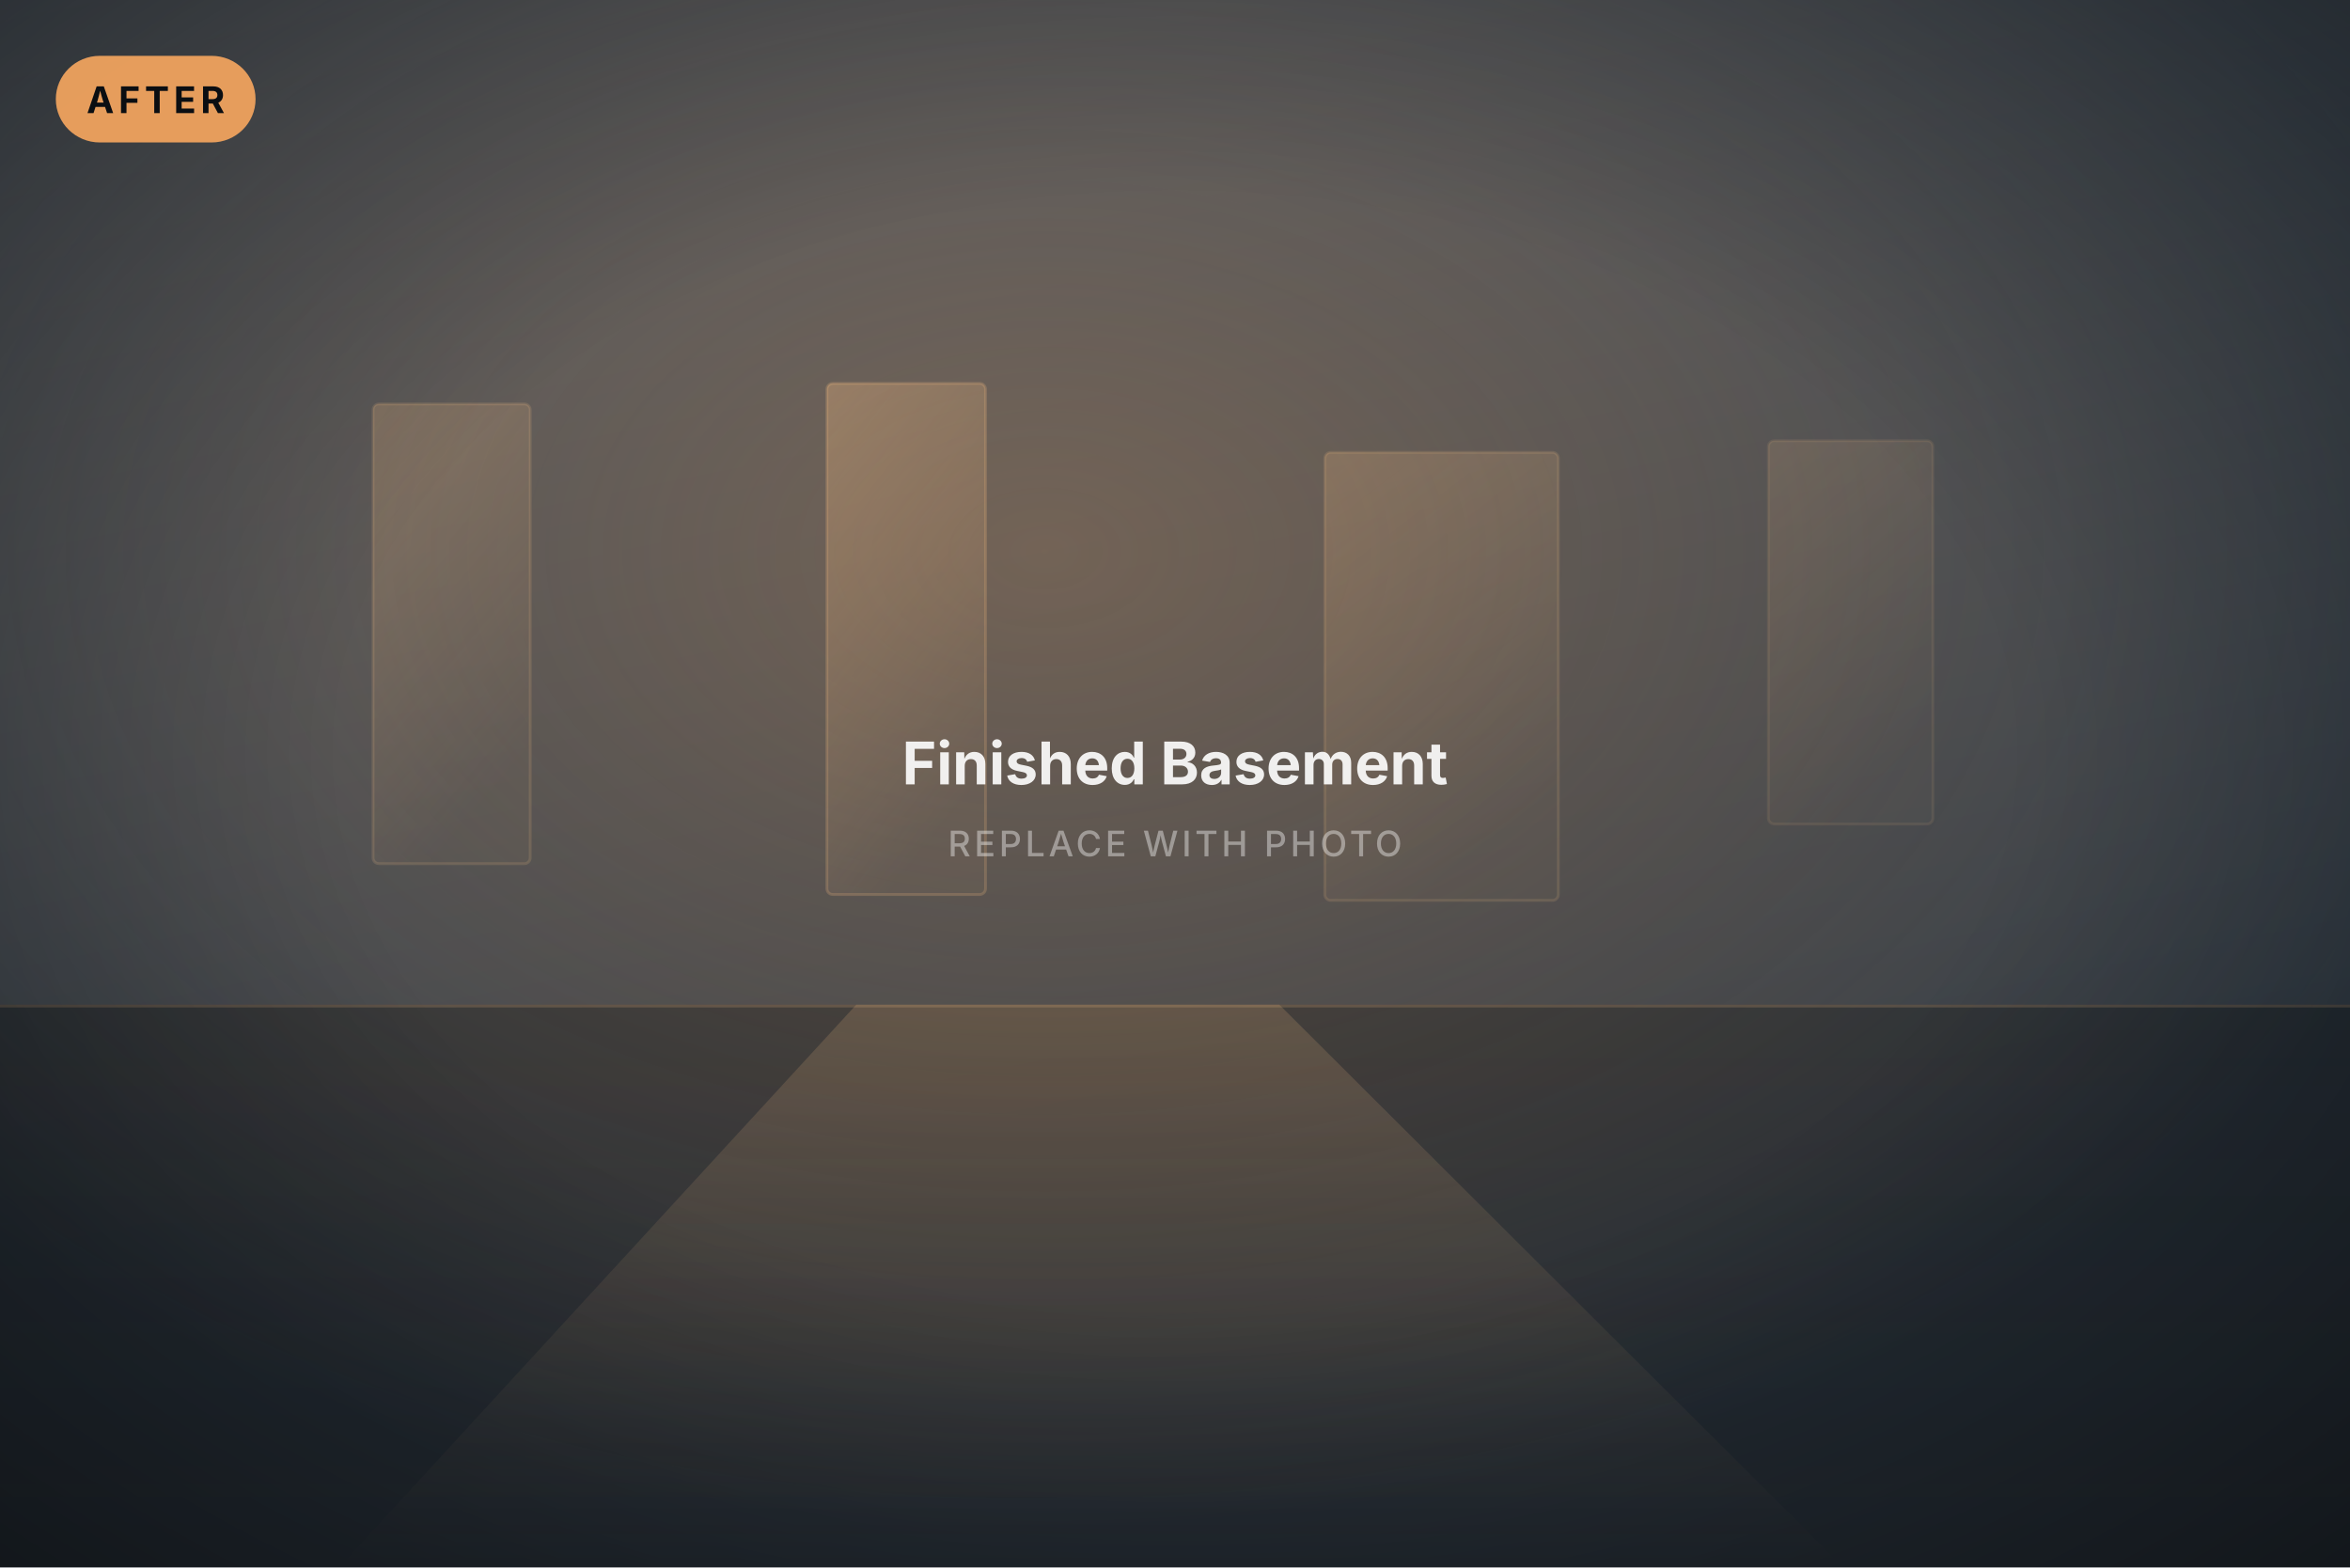
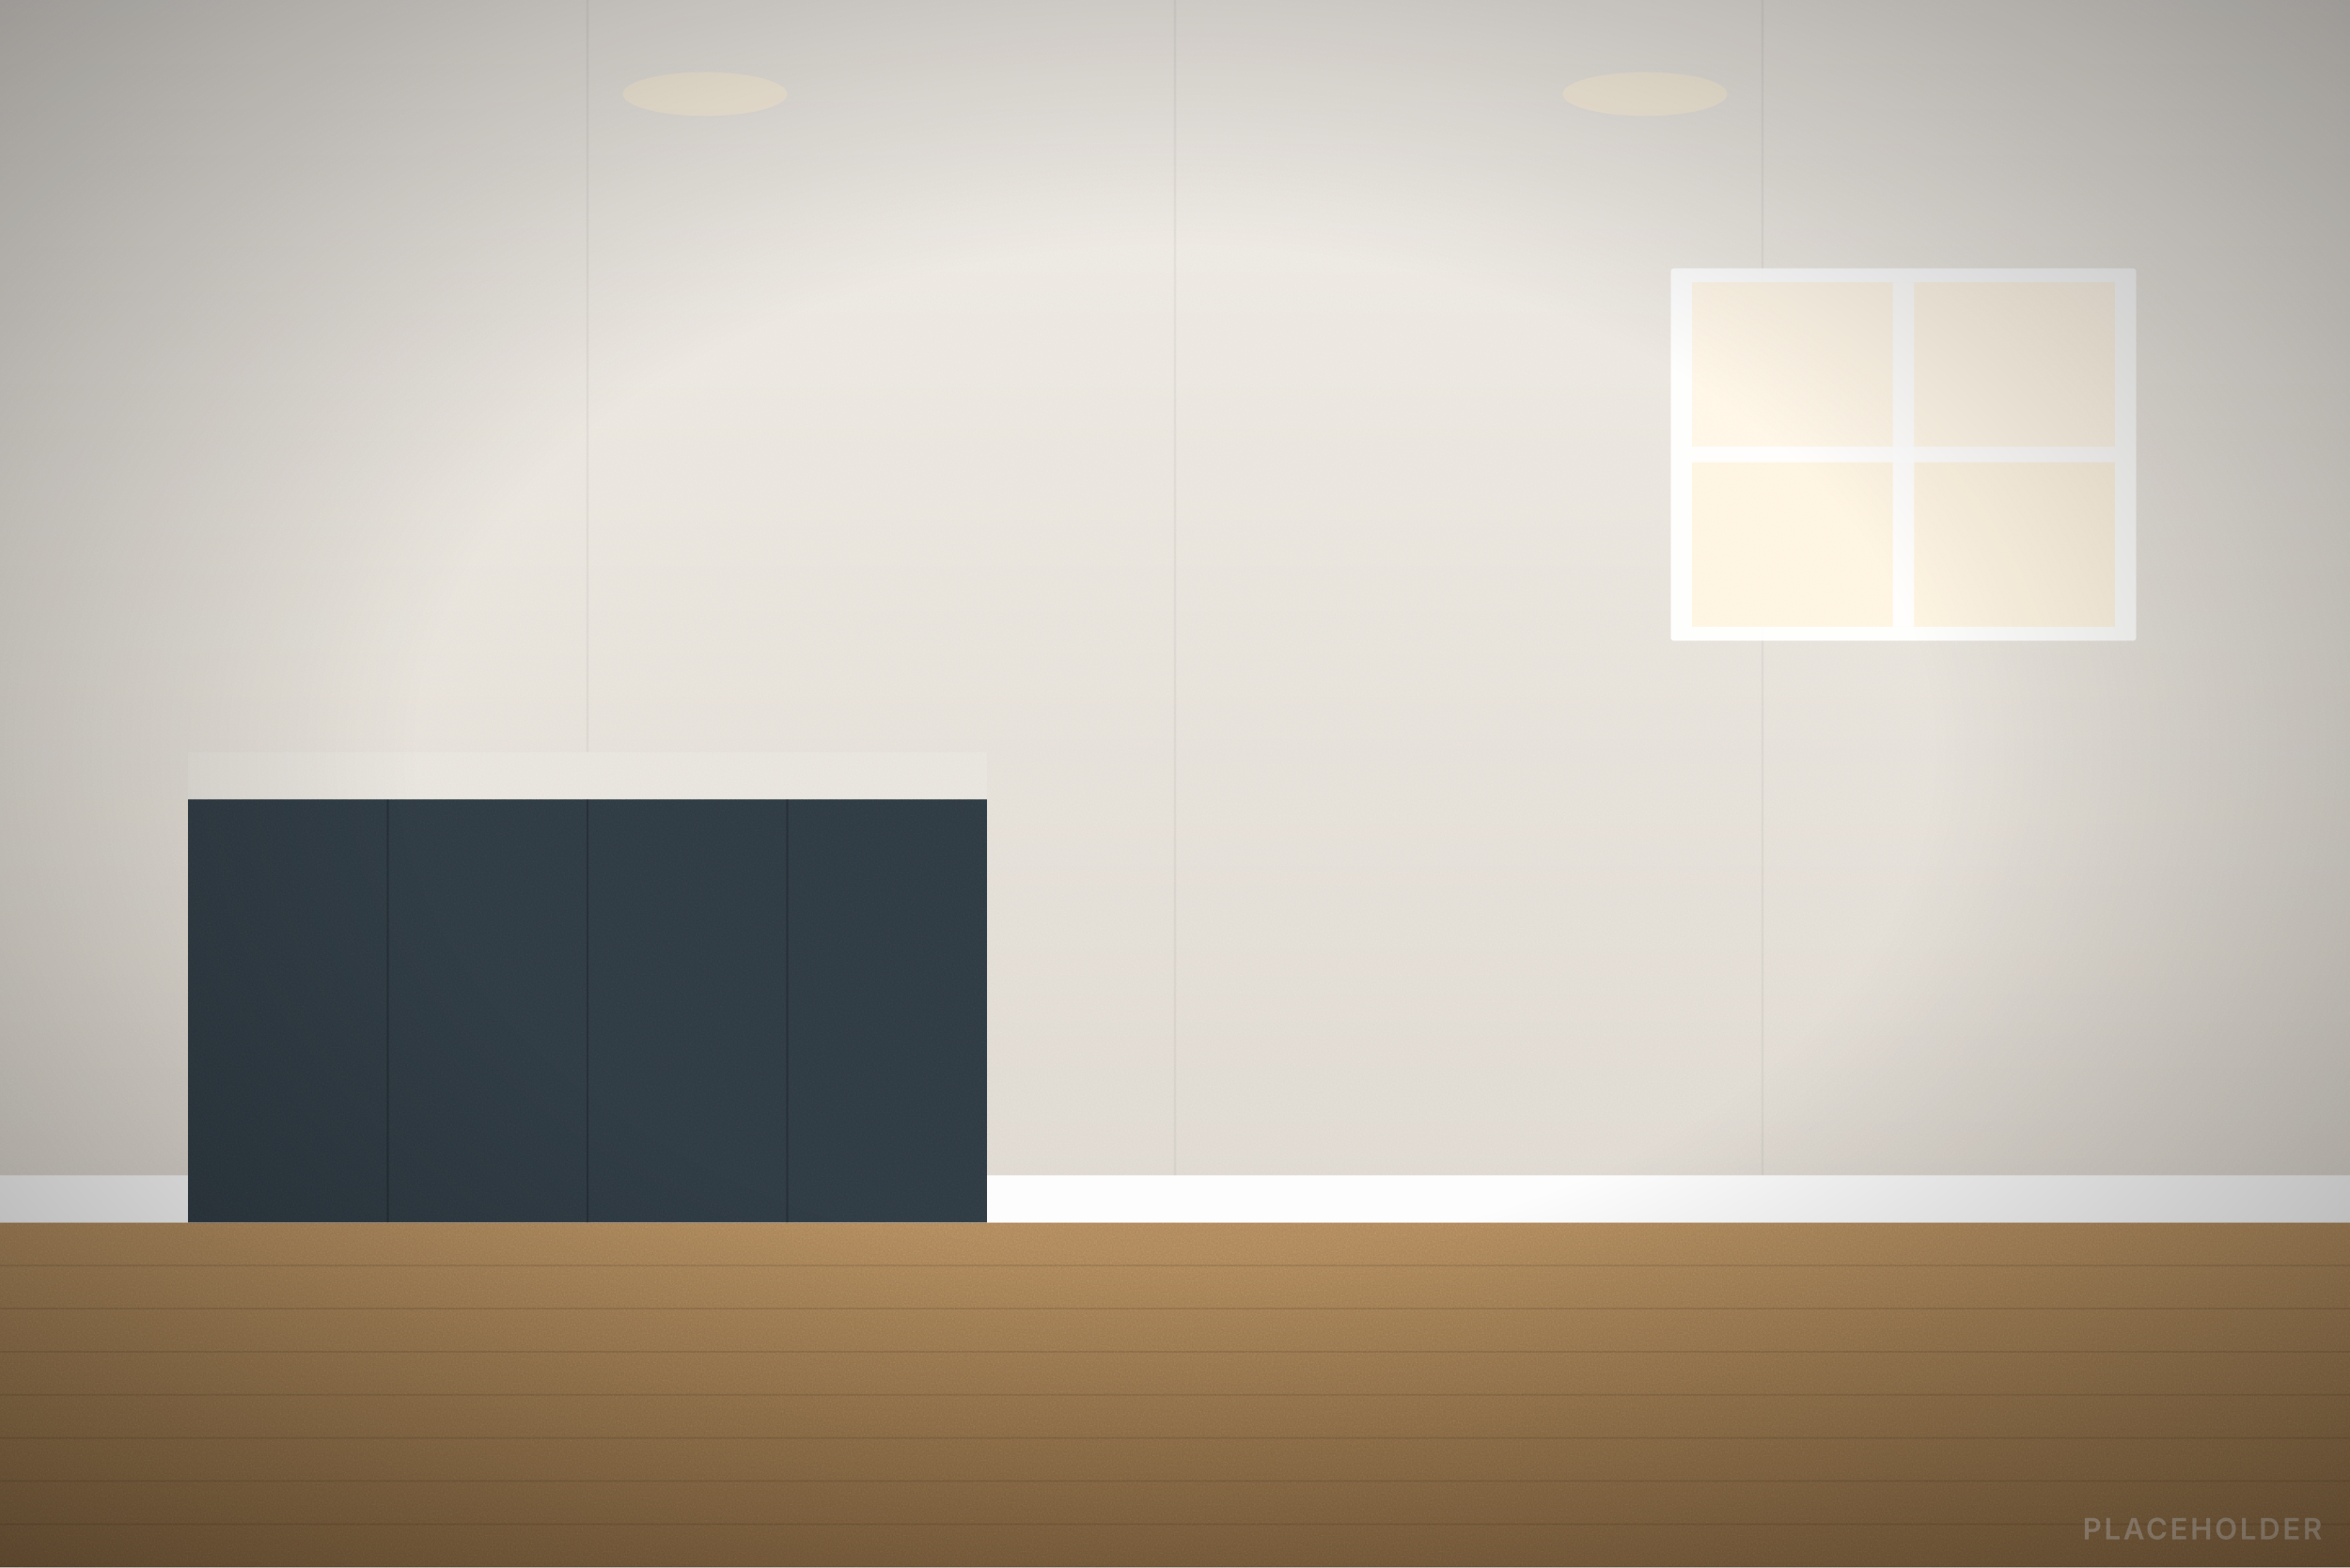
- <svg xmlns="http://www.w3.org/2000/svg" viewBox="0 0 1600 1067" width="1600" height="1067" role="img" aria-label="Finished Basement — placeholder image">
+ <svg xmlns="http://www.w3.org/2000/svg" viewBox="0 0 1600 1067" width="1600" height="1067" role="img" aria-label="After: Finished basement — illustrated placeholder">
  <defs>
-     <linearGradient id="wall-basement-finish-after" x1="0" y1="0" x2="0.3" y2="1">
-       <stop offset="0" stop-color="#4A5560" />
-       <stop offset="1" stop-color="#2E3842" />
+     <linearGradient id="wallb6411" x1="0" y1="0" x2="0" y2="1">
+       <stop offset="0" stop-color="#eae4db" stop-opacity="1" />
+       <stop offset="1" stop-color="#CFC7BA" stop-opacity="1" />
    </linearGradient>
-     <linearGradient id="floor-basement-finish-after" x1="0" y1="0" x2="0" y2="1">
-       <stop offset="0" stop-color="#232B33" stop-opacity="0.92" />
-       <stop offset="1" stop-color="#232B33" />
+     <linearGradient id="flrb6411" x1="0" y1="0" x2="0" y2="1">
+       <stop offset="0" stop-color="#B0885C" stop-opacity="1" />
+       <stop offset="1" stop-color="#8A6944" stop-opacity="1" />
    </linearGradient>
-     <linearGradient id="pane-basement-finish-after" x1="0" y1="0" x2="0.4" y2="1">
-       <stop offset="0" stop-color="#FFC98E" stop-opacity="0.85" />
-       <stop offset="1" stop-color="#FFC98E" stop-opacity="0.12" />
-     </linearGradient>
-     <linearGradient id="shaft-basement-finish-after" x1="0" y1="0" x2="0" y2="1">
-       <stop offset="0" stop-color="#FFC98E" stop-opacity="0.34" />
-       <stop offset="1" stop-color="#FFC98E" stop-opacity="0" />
-     </linearGradient>
-     <radialGradient id="lamp-basement-finish-after" cx="0.445" cy="0.353" r="0.62">
-       <stop offset="0" stop-color="#EFA25E" stop-opacity="0.30" />
-       <stop offset="1" stop-color="#EFA25E" stop-opacity="0" />
-     </radialGradient>
-     <radialGradient id="vig-basement-finish-after" cx="0.5" cy="0.48" r="0.78">
-       <stop offset="0.45" stop-color="#000000" stop-opacity="0" />
-       <stop offset="1" stop-color="#000000" stop-opacity="0.55" />
+     <filter id="grb6411" x="0" y="0" width="100%" height="100%">
+       <feTurbulence type="fractalNoise" baseFrequency="0.9" numOctaves="3" seed="7" result="n" />
+       <feColorMatrix in="n" type="saturate" values="0" />
+       <feComponentTransfer>
+         <feFuncA type="linear" slope="0.5" />
+       </feComponentTransfer>
+     </filter>
+     <radialGradient id="vgb6411" cx="0.5" cy="0.48" r="0.76">
+       <stop offset="0.42" stop-color="#000" stop-opacity="0" />
+       <stop offset="1" stop-color="#000" stop-opacity="0.42" />
    </radialGradient>
  </defs>
-   <rect width="1600" height="1067" fill="url(#wall-basement-finish-after)" />
-   <rect x="254" y="275" width="107" height="313" rx="4" fill="url(#pane-basement-finish-after)" fill-opacity="0.28" />
-   <rect x="254" y="275" width="107" height="313" rx="4" fill="none" stroke="#FFC98E" stroke-opacity="0.15" stroke-width="1.9" />
-   <rect x="563" y="261" width="108" height="348" rx="4" fill="url(#pane-basement-finish-after)" fill-opacity="0.37" />
-   <rect x="563" y="261" width="108" height="348" rx="4" fill="none" stroke="#FFC98E" stroke-opacity="0.20" stroke-width="1.9" />
-   <rect x="902" y="308" width="159" height="305" rx="4" fill="url(#pane-basement-finish-after)" fill-opacity="0.25" />
-   <rect x="902" y="308" width="159" height="305" rx="4" fill="none" stroke="#FFC98E" stroke-opacity="0.14" stroke-width="1.9" />
-   <rect x="1204" y="300" width="112" height="261" rx="4" fill="url(#pane-basement-finish-after)" fill-opacity="0.17" />
-   <rect x="1204" y="300" width="112" height="261" rx="4" fill="none" stroke="#FFC98E" stroke-opacity="0.09" stroke-width="1.9" />
-   <rect y="684" width="1600" height="383" fill="url(#floor-basement-finish-after)" />
-   <rect y="684" width="1600" height="1.9" fill="#FFC98E" fill-opacity="0.18" />
-   <path d="M583 684 L871 684 L1255 1067 L231 1067 Z" fill="url(#shaft-basement-finish-after)" fill-opacity="0.5" />
-   <rect width="1600" height="1067" fill="url(#lamp-basement-finish-after)" />
-   <rect width="1600" height="1067" fill="url(#vig-basement-finish-after)" />
-   <text x="800" y="534" text-anchor="middle" font-family="Inter, Helvetica, Arial, sans-serif" font-size="40" font-weight="650" fill="#FFFFFF" fill-opacity="0.90">Finished Basement</text>
-   <text x="800" y="583" text-anchor="middle" font-family="Inter, Helvetica, Arial, sans-serif" font-size="24" font-weight="500" letter-spacing="2.4" fill="#FFFFFF" fill-opacity="0.40">REPLACE WITH PHOTO</text>
-   <g>
-     <rect x="38" y="38" width="136" height="59" rx="30" fill="#EFA25E" fill-opacity="0.95" />
-     <text x="106" y="77" text-anchor="middle" font-family="Inter, Helvetica, Arial, sans-serif" font-size="25" font-weight="700" letter-spacing="3.1" fill="#0B0E12">AFTER</text>
-   </g>
+   <rect x="0.0" y="0.0" width="1600.0" height="832.3" fill="url(#wallb6411)" />
+   <rect x="0.0" y="832.3" width="1600.0" height="234.7" fill="url(#flrb6411)" />
+   <line x1="400.0" y1="0.0" x2="400.0" y2="832.3" stroke="#000" stroke-width="1.60" stroke-opacity="0.070" stroke-linecap="butt" />
+   <line x1="800.0" y1="0.0" x2="800.0" y2="832.3" stroke="#000" stroke-width="1.60" stroke-opacity="0.070" stroke-linecap="butt" />
+   <line x1="1200.0" y1="0.0" x2="1200.0" y2="832.3" stroke="#000" stroke-width="1.60" stroke-opacity="0.070" stroke-linecap="butt" />
+   <rect x="0.0" y="0.0" width="1600.0" height="832.3" fill="#FFFFFF" fill-opacity="0.300" />
+   <rect x="0.0" y="800.2" width="1600.0" height="32.0" fill="#FFFFFF" fill-opacity="0.950" />
+   <line x1="0.0" y1="861.6" x2="1600.0" y2="861.6" stroke="#000" stroke-width="1.20" stroke-opacity="0.100" stroke-linecap="butt" />
+   <line x1="0.0" y1="890.9" x2="1600.0" y2="890.9" stroke="#000" stroke-width="1.20" stroke-opacity="0.100" stroke-linecap="butt" />
+   <line x1="0.0" y1="920.3" x2="1600.0" y2="920.3" stroke="#000" stroke-width="1.20" stroke-opacity="0.100" stroke-linecap="butt" />
+   <line x1="0.0" y1="949.6" x2="1600.0" y2="949.6" stroke="#000" stroke-width="1.20" stroke-opacity="0.100" stroke-linecap="butt" />
+   <line x1="0.0" y1="979.0" x2="1600.0" y2="979.0" stroke="#000" stroke-width="1.20" stroke-opacity="0.100" stroke-linecap="butt" />
+   <line x1="0.0" y1="1008.3" x2="1600.0" y2="1008.3" stroke="#000" stroke-width="1.20" stroke-opacity="0.100" stroke-linecap="butt" />
+   <line x1="0.0" y1="1037.7" x2="1600.0" y2="1037.7" stroke="#000" stroke-width="1.20" stroke-opacity="0.100" stroke-linecap="butt" />
+   <line x1="0.0" y1="1067.0" x2="1600.0" y2="1067.0" stroke="#000" stroke-width="1.20" stroke-opacity="0.100" stroke-linecap="butt" />
+   <rect x="1137.6" y="182.7" width="316.8" height="253.5" fill="#FFFFFF" fill-opacity="0.950" rx="2.0" />
+   <rect x="1152.0" y="192.1" width="288.0" height="234.7" fill="#FFF3DF" fill-opacity="0.920" />
+   <rect x="1152.0" y="192.1" width="288.0" height="117.4" fill="#FFFFFF" fill-opacity="0.180" />
+   <line x1="1296.0" y1="192.1" x2="1296.0" y2="426.8" stroke="#FFFFFF" stroke-width="14.40" stroke-opacity="0.900" stroke-linecap="butt" />
+   <line x1="1152.0" y1="309.4" x2="1440.0" y2="309.4" stroke="#FFFFFF" stroke-width="10.56" stroke-opacity="0.900" stroke-linecap="butt" />
+   <rect x="128.0" y="512.2" width="544.0" height="32.0" fill="#E7E3DC" />
+   <rect x="128.0" y="544.2" width="544.0" height="288.1" fill="#2F3A42" />
+   <line x1="264.0" y1="544.2" x2="264.0" y2="832.3" stroke="#000" stroke-width="1.40" stroke-opacity="0.200" stroke-linecap="butt" />
+   <line x1="400.0" y1="544.2" x2="400.0" y2="832.3" stroke="#000" stroke-width="1.40" stroke-opacity="0.200" stroke-linecap="butt" />
+   <line x1="536.0" y1="544.2" x2="536.0" y2="832.3" stroke="#000" stroke-width="1.40" stroke-opacity="0.200" stroke-linecap="butt" />
+   <ellipse cx="480.0" cy="64.0" rx="56.0" ry="14.9" fill="#FFF3DF" fill-opacity="0.85" />
+   <ellipse cx="1120.0" cy="64.0" rx="56.0" ry="14.9" fill="#FFF3DF" fill-opacity="0.85" />
+   <text x="1581" y="1048" text-anchor="end" font-family="Inter, Helvetica, Arial, sans-serif" font-size="20" font-weight="600" letter-spacing="1.7" fill="#FFFFFF" fill-opacity="0.34">PLACEHOLDER</text>
+   <rect width="1600" height="1067" filter="url(#grb6411)" opacity="0.5" style="mix-blend-mode:overlay" />
+   <rect width="1600" height="1067" fill="url(#vgb6411)" />
</svg>
